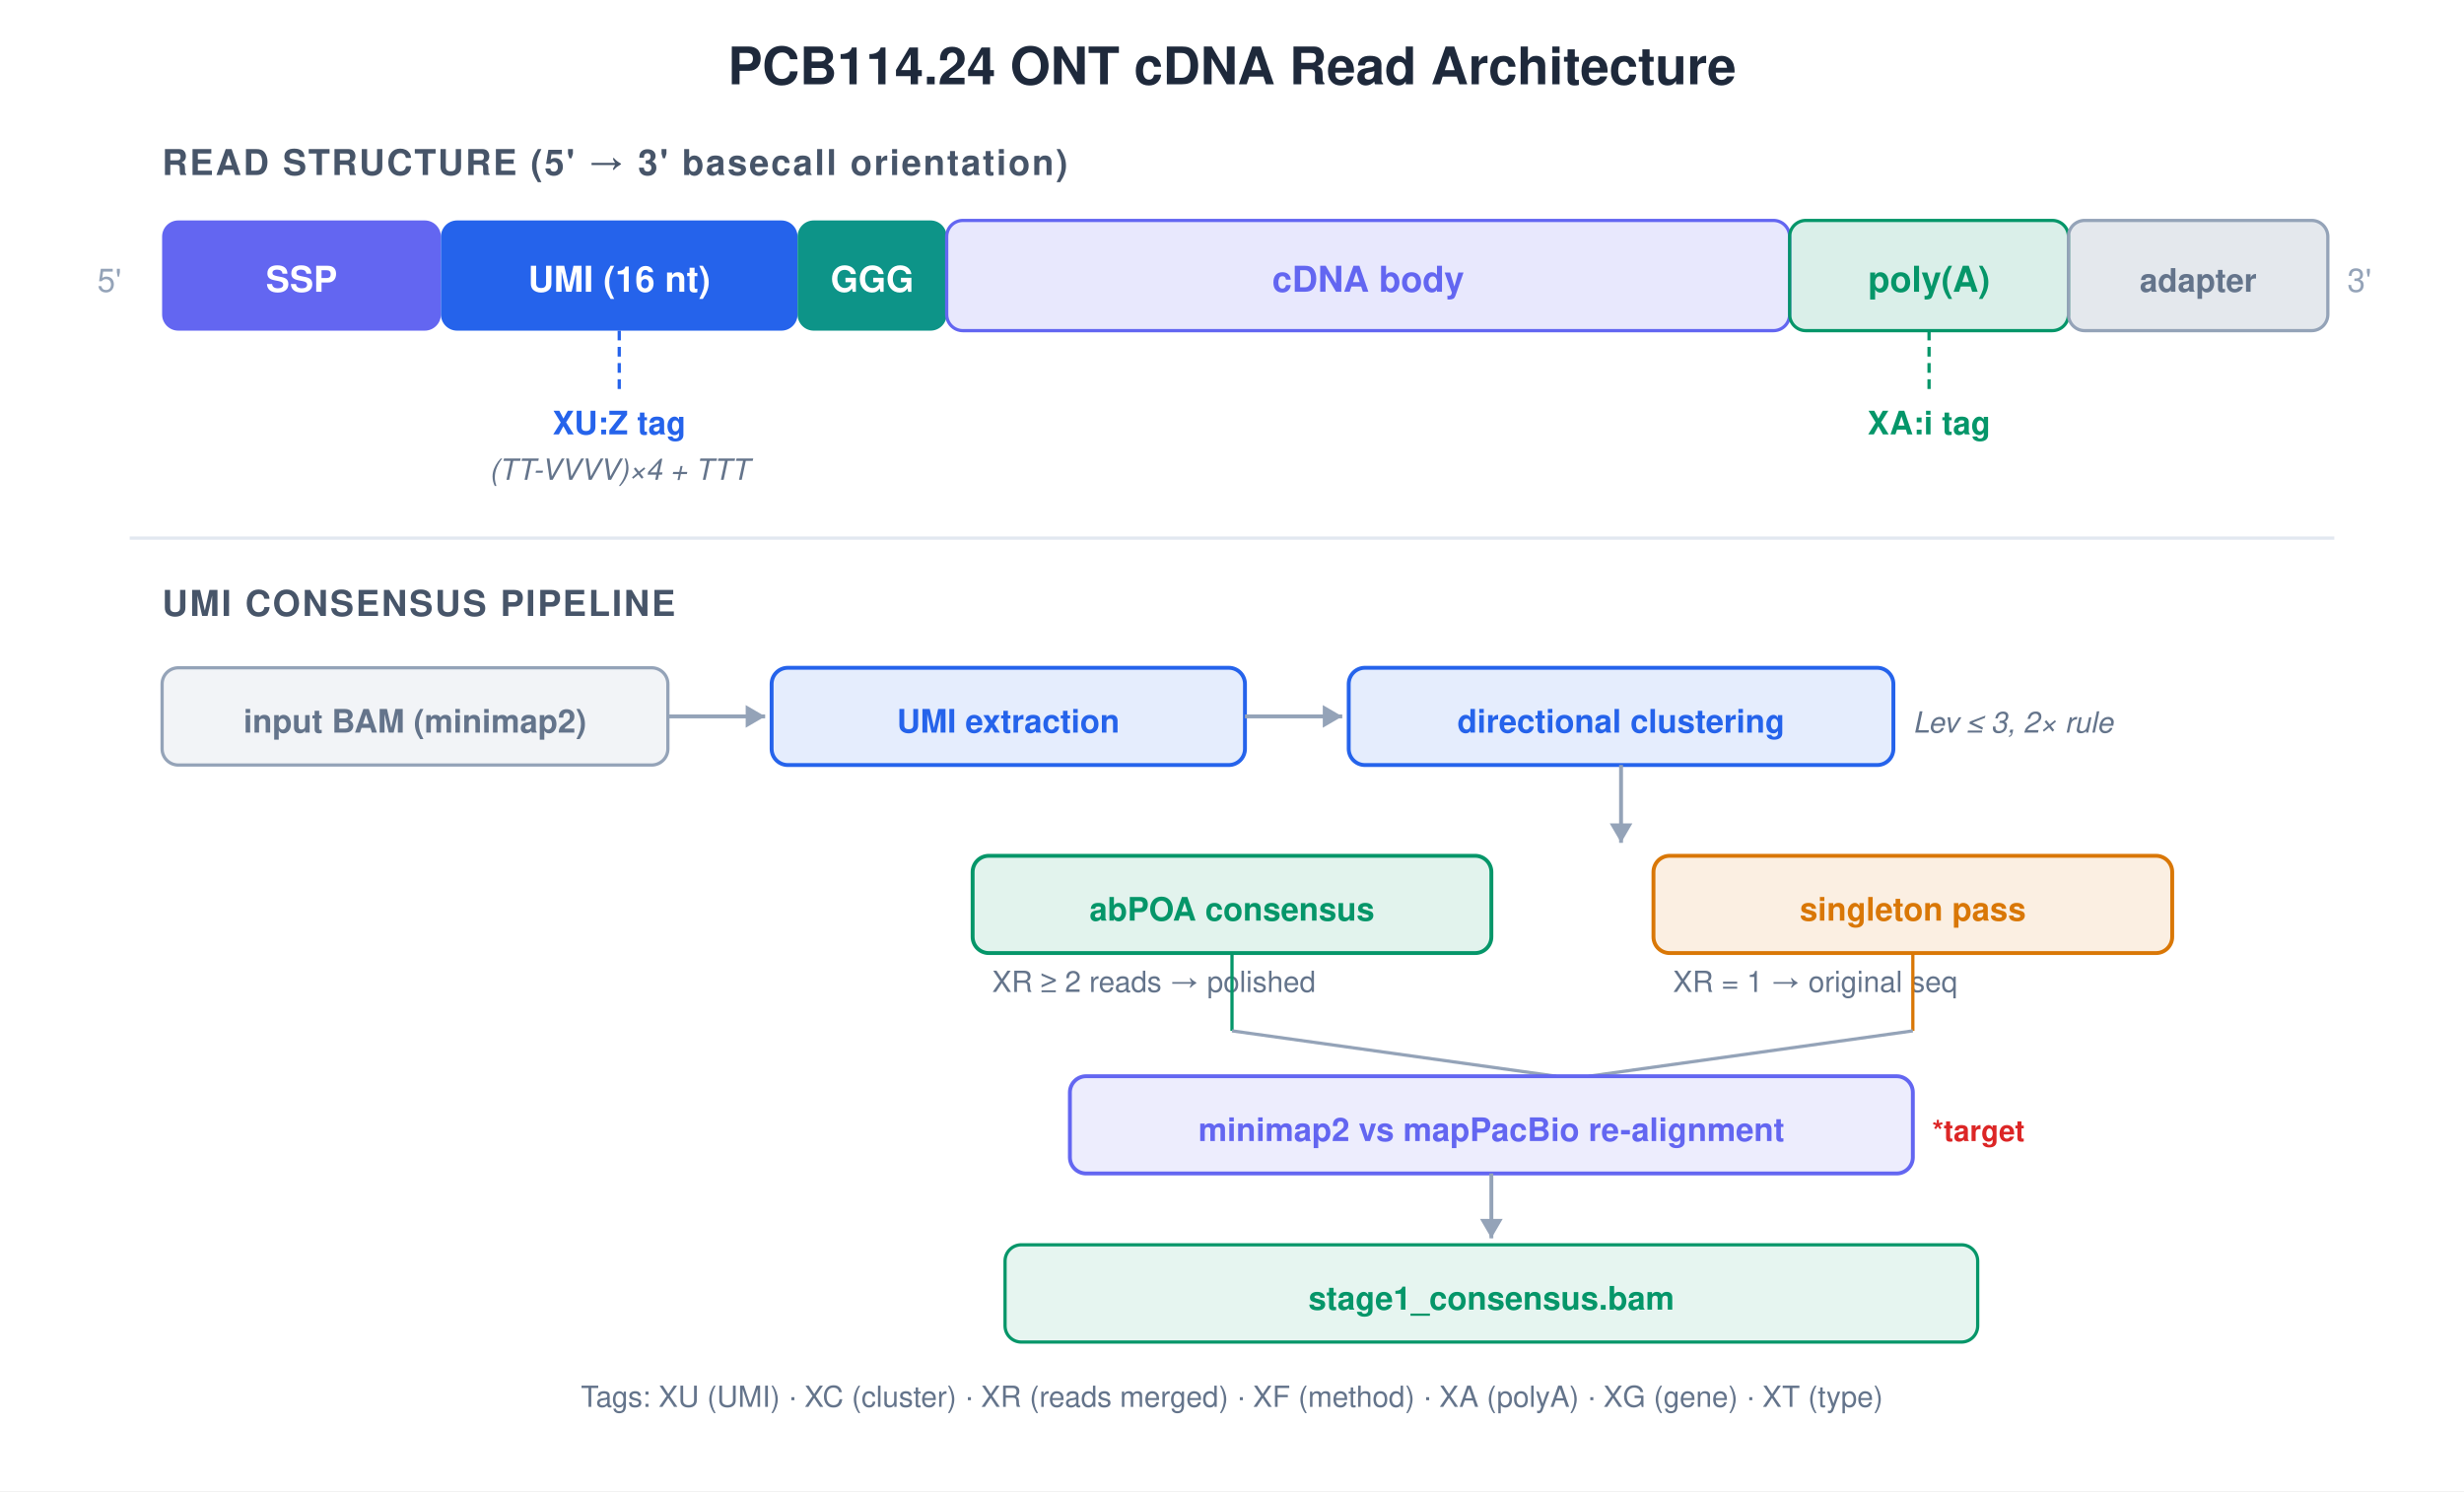
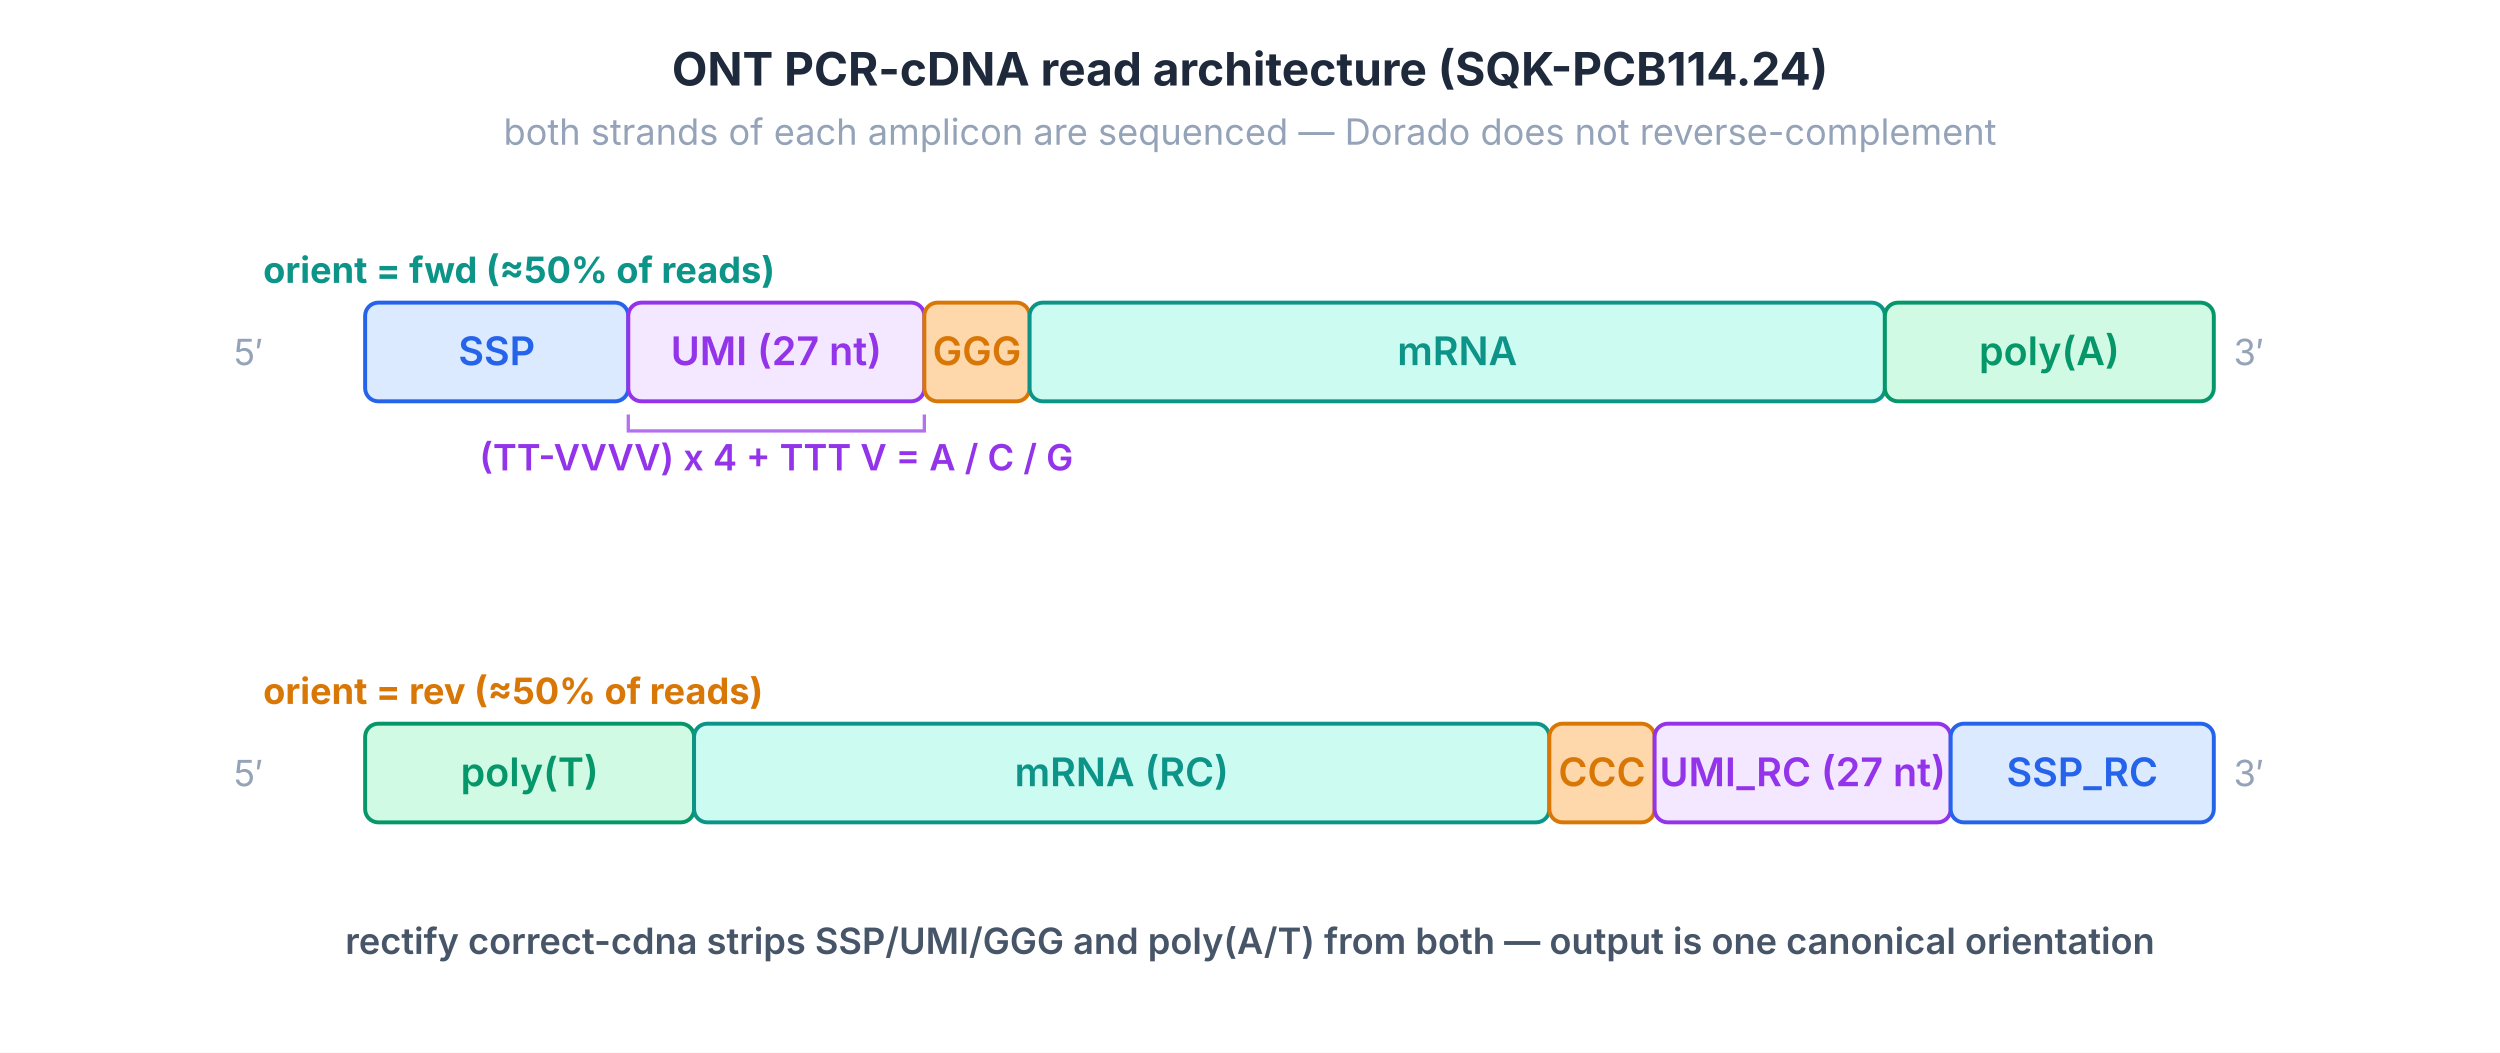
- <svg xmlns="http://www.w3.org/2000/svg" width="760" height="460" viewBox="0 0 760 460">
-   <rect fill="#ffffff" width="760" height="460" />
-   <g font-family="Helvetica Neue, Helvetica, Arial, sans-serif">
-     <text fill="#1e293b" font-size="16" font-weight="bold" text-anchor="middle" x="380" y="26">PCB114.24 ONT cDNA Read Architecture</text>
-     <text fill="#475569" font-size="11" font-weight="bold" letter-spacing="0.6" x="50" y="54">READ STRUCTURE  (5' → 3' basecall orientation)</text>
-     <rect x="50" y="68" width="86" height="34" rx="5" fill="#6366f1" />
-     <text fill="#ffffff" font-size="11" font-weight="600" text-anchor="middle" x="93" y="90">SSP</text>
-     <rect x="136" y="68" width="110" height="34" rx="5" fill="#2563eb" />
-     <text fill="#ffffff" font-size="11" font-weight="600" text-anchor="middle" x="191" y="90">UMI (16 nt)</text>
-     <rect x="246" y="68" width="46" height="34" rx="5" fill="#0d9488" />
-     <text fill="#ffffff" font-size="11" font-weight="600" text-anchor="middle" x="269" y="90">GGG</text>
-     <rect x="292" y="68" width="260" height="34" rx="5" fill="#6366f1" opacity="0.15" />
-     <rect x="292" y="68" width="260" height="34" rx="5" fill="none" stroke="#6366f1" stroke-width="1" />
-     <text fill="#6366f1" font-size="11" font-weight="600" text-anchor="middle" x="422" y="90">cDNA body</text>
-     <rect x="552" y="68" width="86" height="34" rx="5" fill="#059669" opacity="0.15" />
-     <rect x="552" y="68" width="86" height="34" rx="5" fill="none" stroke="#059669" stroke-width="1" />
-     <text fill="#059669" font-size="11" font-weight="600" text-anchor="middle" x="595" y="90">poly(A)</text>
-     <rect x="638" y="68" width="80" height="34" rx="5" fill="#94a3b8" opacity="0.25" />
-     <rect x="638" y="68" width="80" height="34" rx="5" fill="none" stroke="#94a3b8" stroke-width="1" />
-     <text fill="#64748b" font-size="10" font-weight="600" text-anchor="middle" x="678" y="90">adapter</text>
-     <text fill="#94a3b8" font-size="10" x="30" y="90">5'</text>
-     <text fill="#94a3b8" font-size="10" x="724" y="90">3'</text>
-     <line x1="191" y1="102" x2="191" y2="120" stroke="#2563eb" stroke-width="1" stroke-dasharray="3,2" />
-     <text fill="#2563eb" font-size="10" font-weight="600" text-anchor="middle" x="191" y="134">XU:Z tag</text>
-     <text fill="#64748b" font-size="9" font-style="italic" text-anchor="middle" x="191" y="148">(TT-VVVV)×4 + TTT</text>
-     <line x1="595" y1="102" x2="595" y2="120" stroke="#059669" stroke-width="1" stroke-dasharray="3,2" />
-     <text fill="#059669" font-size="10" font-weight="600" text-anchor="middle" x="595" y="134">XA:i tag</text>
-     <line stroke="#e2e8f0" stroke-width="1" x1="40" x2="720" y1="166" y2="166" />
-     <text fill="#475569" font-size="11" font-weight="bold" letter-spacing="0.6" x="50" y="190">UMI CONSENSUS PIPELINE</text>
-     <rect x="50" y="206" width="156" height="30" rx="5" fill="#94a3b8" opacity="0.12" />
-     <rect x="50" y="206" width="156" height="30" rx="5" fill="none" stroke="#94a3b8" stroke-width="1" />
-     <text fill="#64748b" font-size="10" font-weight="600" text-anchor="middle" x="128" y="226">input BAM (minimap2)</text>
-     <line x1="206" y1="221" x2="236" y2="221" stroke="#94a3b8" stroke-width="1.2" />
-     <polygon points="236,221 230,217.5 230,224.5" fill="#94a3b8" />
-     <rect x="238" y="206" width="146" height="30" rx="5" fill="#2563eb" opacity="0.12" />
-     <rect x="238" y="206" width="146" height="30" rx="5" fill="none" stroke="#2563eb" stroke-width="1.2" />
-     <text fill="#2563eb" font-size="10" font-weight="600" text-anchor="middle" x="311" y="226">UMI extraction</text>
-     <line x1="384" y1="221" x2="414" y2="221" stroke="#94a3b8" stroke-width="1.2" />
-     <polygon points="414,221 408,217.5 408,224.5" fill="#94a3b8" />
-     <rect x="416" y="206" width="168" height="30" rx="5" fill="#2563eb" opacity="0.12" />
-     <rect x="416" y="206" width="168" height="30" rx="5" fill="none" stroke="#2563eb" stroke-width="1.2" />
-     <text fill="#2563eb" font-size="10" font-weight="600" text-anchor="middle" x="500" y="226">directional clustering</text>
-     <text fill="#64748b" font-size="9" font-style="italic" x="590" y="226">Lev ≤ 3, 2× rule</text>
-     <line x1="500" y1="236" x2="500" y2="260" stroke="#94a3b8" stroke-width="1.2" />
-     <polygon points="500,260 496.5,254 503.5,254" fill="#94a3b8" />
-     <rect x="300" y="264" width="160" height="30" rx="5" fill="#059669" opacity="0.12" />
-     <rect x="300" y="264" width="160" height="30" rx="5" fill="none" stroke="#059669" stroke-width="1.2" />
-     <text fill="#059669" font-size="10" font-weight="600" text-anchor="middle" x="380" y="284">abPOA consensus</text>
-     <text fill="#64748b" font-size="9" x="306" y="306">XR ≥ 2 reads → polished</text>
-     <rect x="510" y="264" width="160" height="30" rx="5" fill="#d97706" opacity="0.12" />
-     <rect x="510" y="264" width="160" height="30" rx="5" fill="none" stroke="#d97706" stroke-width="1.2" />
-     <text fill="#d97706" font-size="10" font-weight="600" text-anchor="middle" x="590" y="284">singleton pass</text>
-     <text fill="#64748b" font-size="9" x="516" y="306">XR = 1 → original seq</text>
-     <line x1="380" y1="294" x2="380" y2="318" stroke="#059669" stroke-width="1" />
-     <line x1="590" y1="294" x2="590" y2="318" stroke="#d97706" stroke-width="1" />
-     <line x1="380" y1="318" x2="480" y2="332" stroke="#94a3b8" stroke-width="1" />
-     <line x1="590" y1="318" x2="490" y2="332" stroke="#94a3b8" stroke-width="1" />
-     <rect x="330" y="332" width="260" height="30" rx="5" fill="#6366f1" opacity="0.12" />
-     <rect x="330" y="332" width="260" height="30" rx="5" fill="none" stroke="#6366f1" stroke-width="1.2" />
-     <text fill="#6366f1" font-size="10" font-weight="600" text-anchor="middle" x="460" y="352">minimap2 vs mapPacBio re-alignment</text>
-     <text fill="#dc2626" font-size="9" font-weight="600" x="596" y="352">*target</text>
-     <line x1="460" y1="362" x2="460" y2="382" stroke="#94a3b8" stroke-width="1.2" />
-     <polygon points="460,382 456.5,376 463.5,376" fill="#94a3b8" />
-     <rect x="310" y="384" width="300" height="30" rx="5" fill="#059669" opacity="0.10" />
-     <rect x="310" y="384" width="300" height="30" rx="5" fill="none" stroke="#059669" stroke-width="1" />
-     <text fill="#059669" font-size="10" font-weight="600" text-anchor="middle" x="460" y="404">stage1_consensus.bam</text>
-     <text fill="#64748b" font-size="9" text-anchor="middle" x="380" y="434">Tags: XU (UMI) · XC (cluster) · XR (reads merged) · XF (method) · XA (polyA) · XG (gene) · XT (type)</text>
+ <svg xmlns="http://www.w3.org/2000/svg" width="760" height="320" viewBox="0 0 760 320">
+   <rect fill="#ffffff" width="760" height="320" />
+   <g font-family="Inter, Helvetica Neue, Helvetica, Arial, sans-serif">
+     <text fill="#1e293b" font-size="14" font-weight="700" text-anchor="middle" x="380.0" y="26">ONT PCR-cDNA read architecture (SQK-PCB114.24)</text>
+     <text fill="#94a3b8" font-size="11" font-weight="400" text-anchor="middle" x="380.0" y="44">both strands of each amplicon are sequenced — Dorado does not reverse-complement</text>
+     <text fill="#0d9488" font-size="11" font-weight="700" text-anchor="start" x="80" y="86">orient = fwd   (≈50% of reads)</text>
+     <text fill="#94a3b8" font-size="11" font-weight="400" text-anchor="end" x="80" y="111.0">5′</text>
+     <rect x="111.0" y="92" width="80" height="30" rx="4" fill="#dbeafe" stroke="#2563eb" stroke-width="1.2" />
+     <text fill="#2563eb" font-size="12" font-weight="600" text-anchor="middle" x="151.0" y="111.0">SSP</text>
+     <rect x="191.0" y="92" width="90" height="30" rx="4" fill="#f3e8ff" stroke="#9333ea" stroke-width="1.2" />
+     <text fill="#9333ea" font-size="12" font-weight="600" text-anchor="middle" x="236.0" y="111.0">UMI (27 nt)</text>
+     <rect x="281.0" y="92" width="32" height="30" rx="4" fill="#fed7aa" stroke="#d97706" stroke-width="1.2" />
+     <text fill="#d97706" font-size="12" font-weight="600" text-anchor="middle" x="297.0" y="111.0">GGG</text>
+     <rect x="313.0" y="92" width="260" height="30" rx="4" fill="#ccfbf1" stroke="#0d9488" stroke-width="1.2" />
+     <text fill="#0d9488" font-size="12" font-weight="600" text-anchor="middle" x="443.0" y="111.0">mRNA</text>
+     <rect x="573.0" y="92" width="100" height="30" rx="4" fill="#d1fae5" stroke="#059669" stroke-width="1.2" />
+     <text fill="#059669" font-size="12" font-weight="600" text-anchor="middle" x="623.0" y="111.0">poly(A)</text>
+     <text fill="#94a3b8" font-size="11" font-weight="400" text-anchor="start" x="679.0" y="111.0">3′</text>
+     <path d="M191.0,126 L191.0,131 L281.0,131 L281.0,126" fill="none" stroke="#9333ea" stroke-width="1" opacity="0.7" />
+     <text fill="#9333ea" font-size="11" font-weight="600" text-anchor="middle" x="236.0" y="143">(TT-VVVV) x 4 + TTT   V = A / C / G</text>
+     <text fill="#d97706" font-size="11" font-weight="700" text-anchor="start" x="80" y="214">orient = rev   (≈50% of reads)</text>
+     <text fill="#94a3b8" font-size="11" font-weight="400" text-anchor="end" x="80" y="239.0">5′</text>
+     <rect x="111.0" y="220" width="100" height="30" rx="4" fill="#d1fae5" stroke="#059669" stroke-width="1.2" />
+     <text fill="#059669" font-size="12" font-weight="600" text-anchor="middle" x="161.0" y="239.0">poly(T)</text>
+     <rect x="211.0" y="220" width="260" height="30" rx="4" fill="#ccfbf1" stroke="#0d9488" stroke-width="1.2" />
+     <text fill="#0d9488" font-size="12" font-weight="600" text-anchor="middle" x="341.0" y="239.0">mRNA (RC)</text>
+     <rect x="471.0" y="220" width="32" height="30" rx="4" fill="#fed7aa" stroke="#d97706" stroke-width="1.2" />
+     <text fill="#d97706" font-size="12" font-weight="600" text-anchor="middle" x="487.0" y="239.0">CCC</text>
+     <rect x="503.0" y="220" width="90" height="30" rx="4" fill="#f3e8ff" stroke="#9333ea" stroke-width="1.2" />
+     <text fill="#9333ea" font-size="12" font-weight="600" text-anchor="middle" x="548.0" y="239.0">UMI_RC (27 nt)</text>
+     <rect x="593.0" y="220" width="80" height="30" rx="4" fill="#dbeafe" stroke="#2563eb" stroke-width="1.2" />
+     <text fill="#2563eb" font-size="12" font-weight="600" text-anchor="middle" x="633.0" y="239.0">SSP_RC</text>
+     <text fill="#94a3b8" font-size="11" font-weight="400" text-anchor="start" x="679.0" y="239.0">3′</text>
+     <text fill="#475569" font-size="11" font-weight="600" text-anchor="middle" x="380.0" y="290">rectify correct-cdna strips SSP/UMI/GGG and poly(A/T) from both — output is one canonical orientation</text>
  </g>
</svg>
